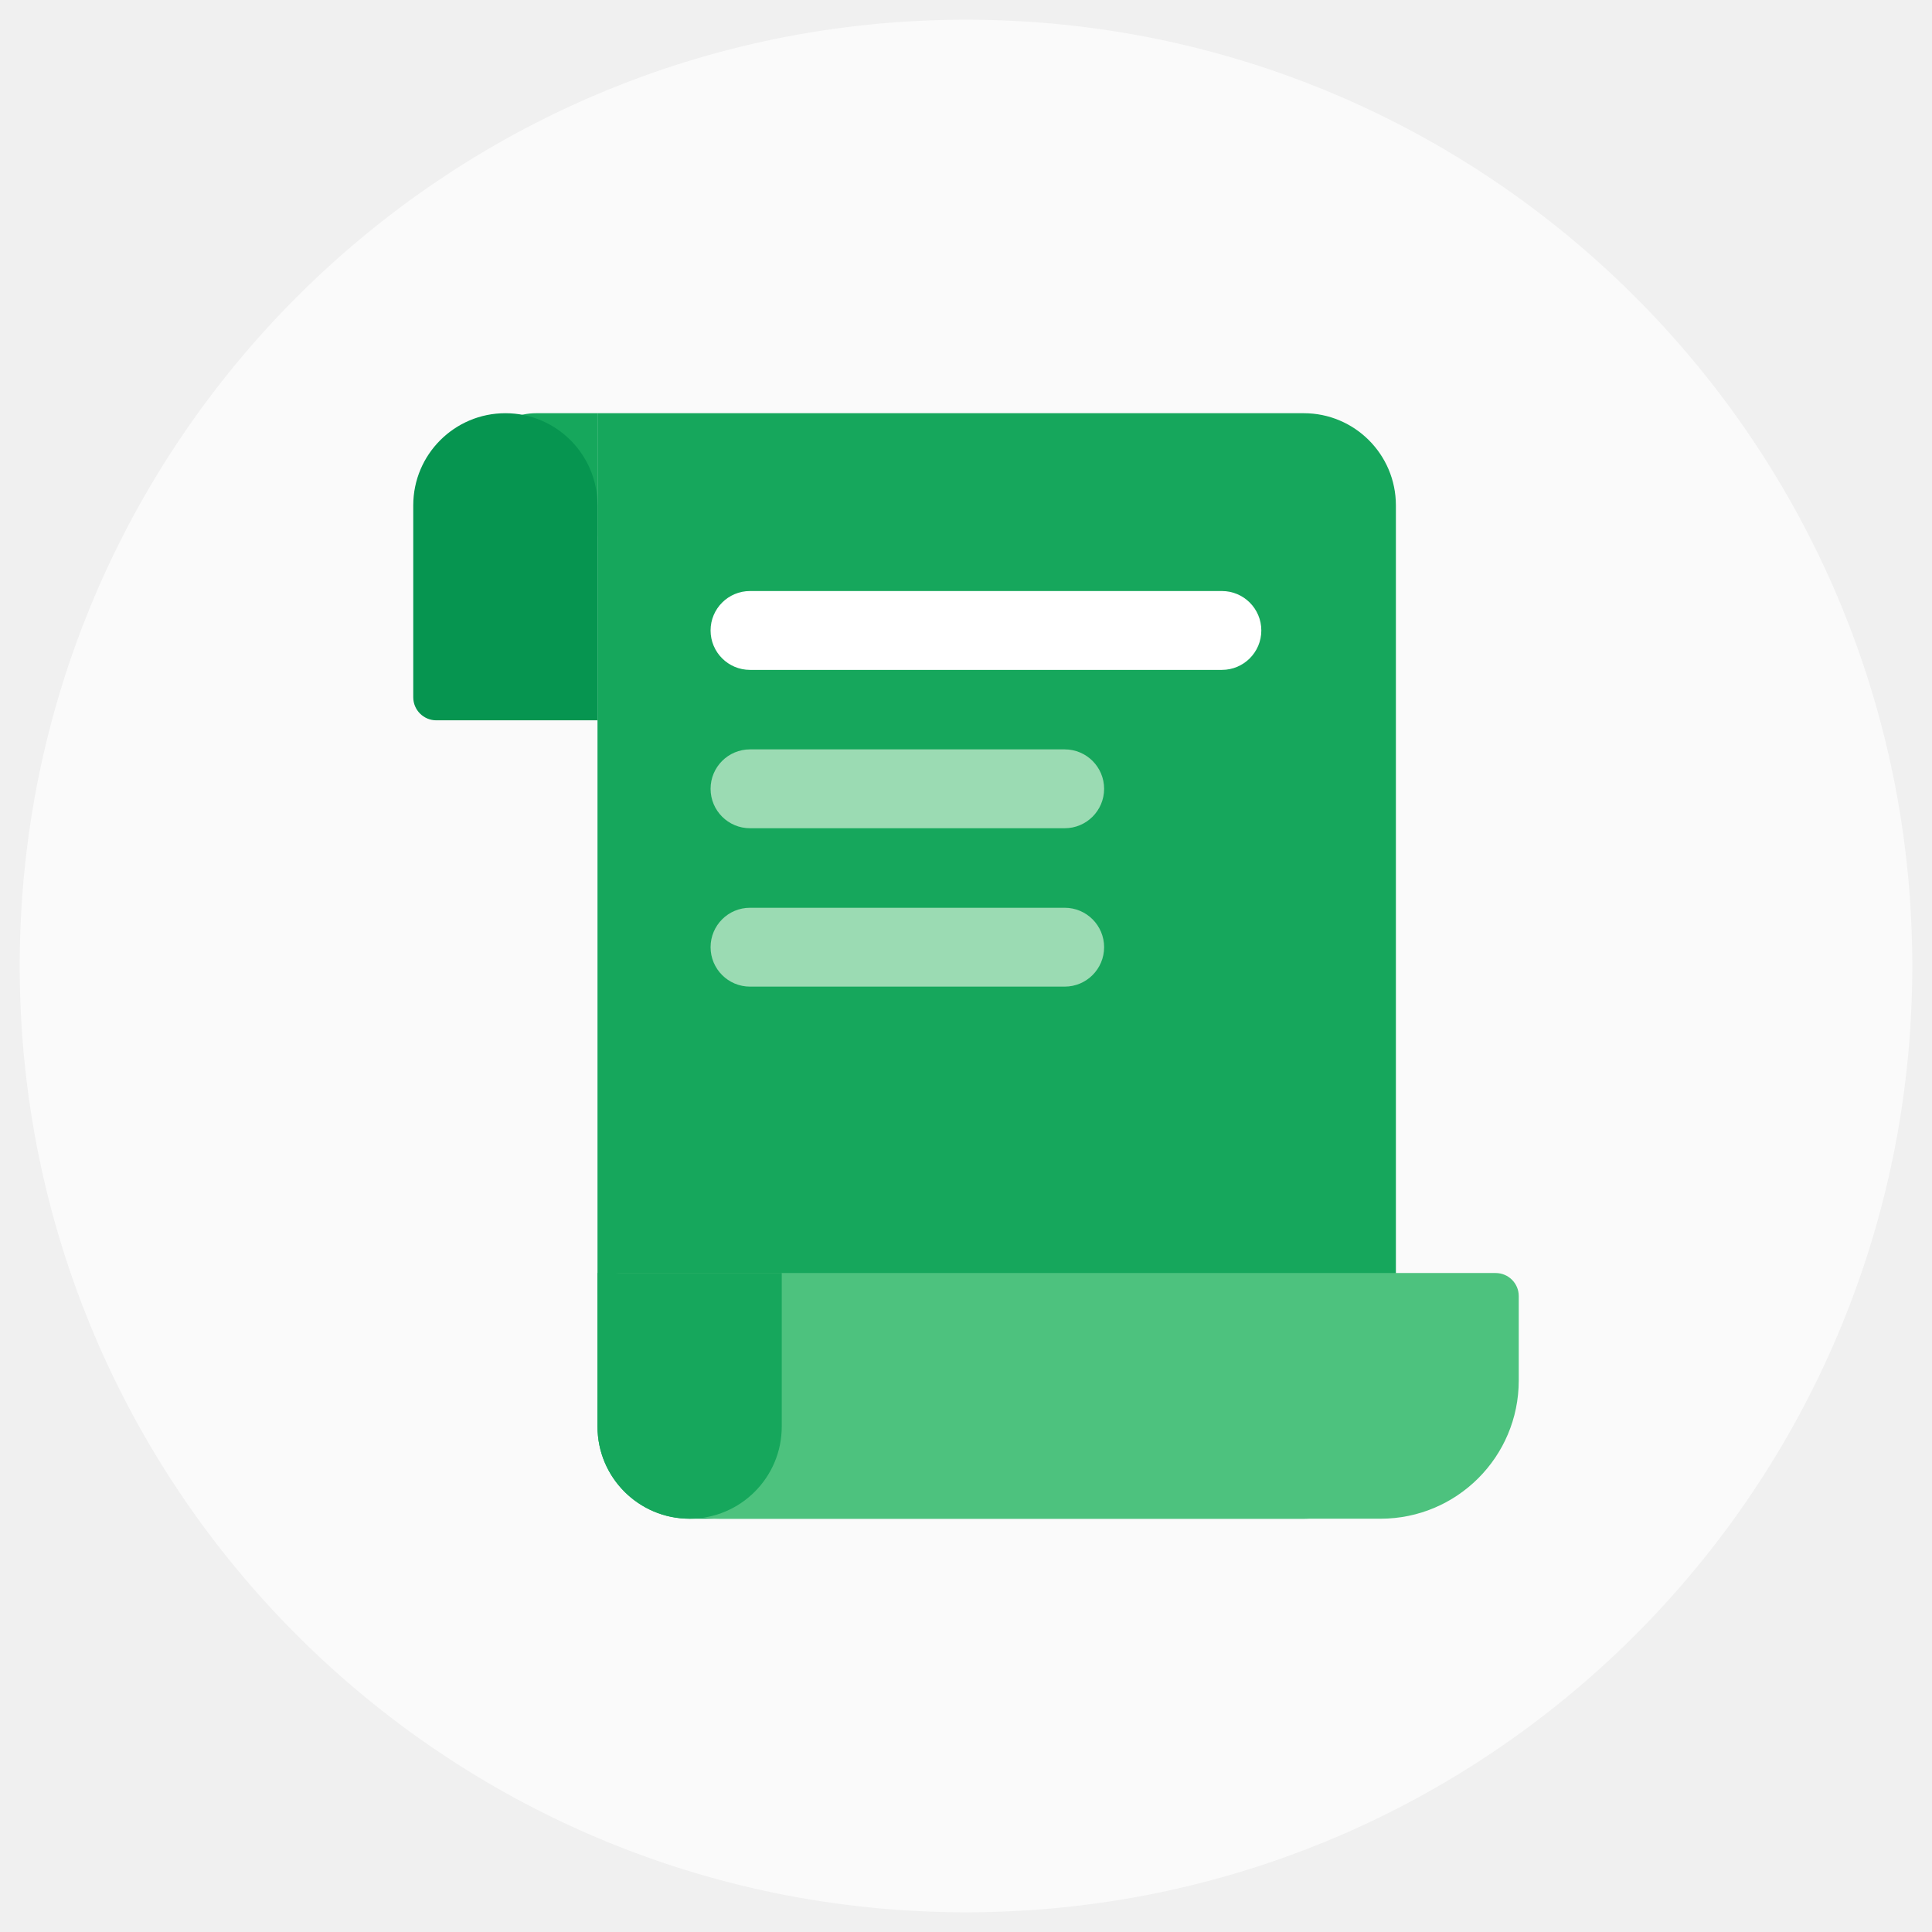
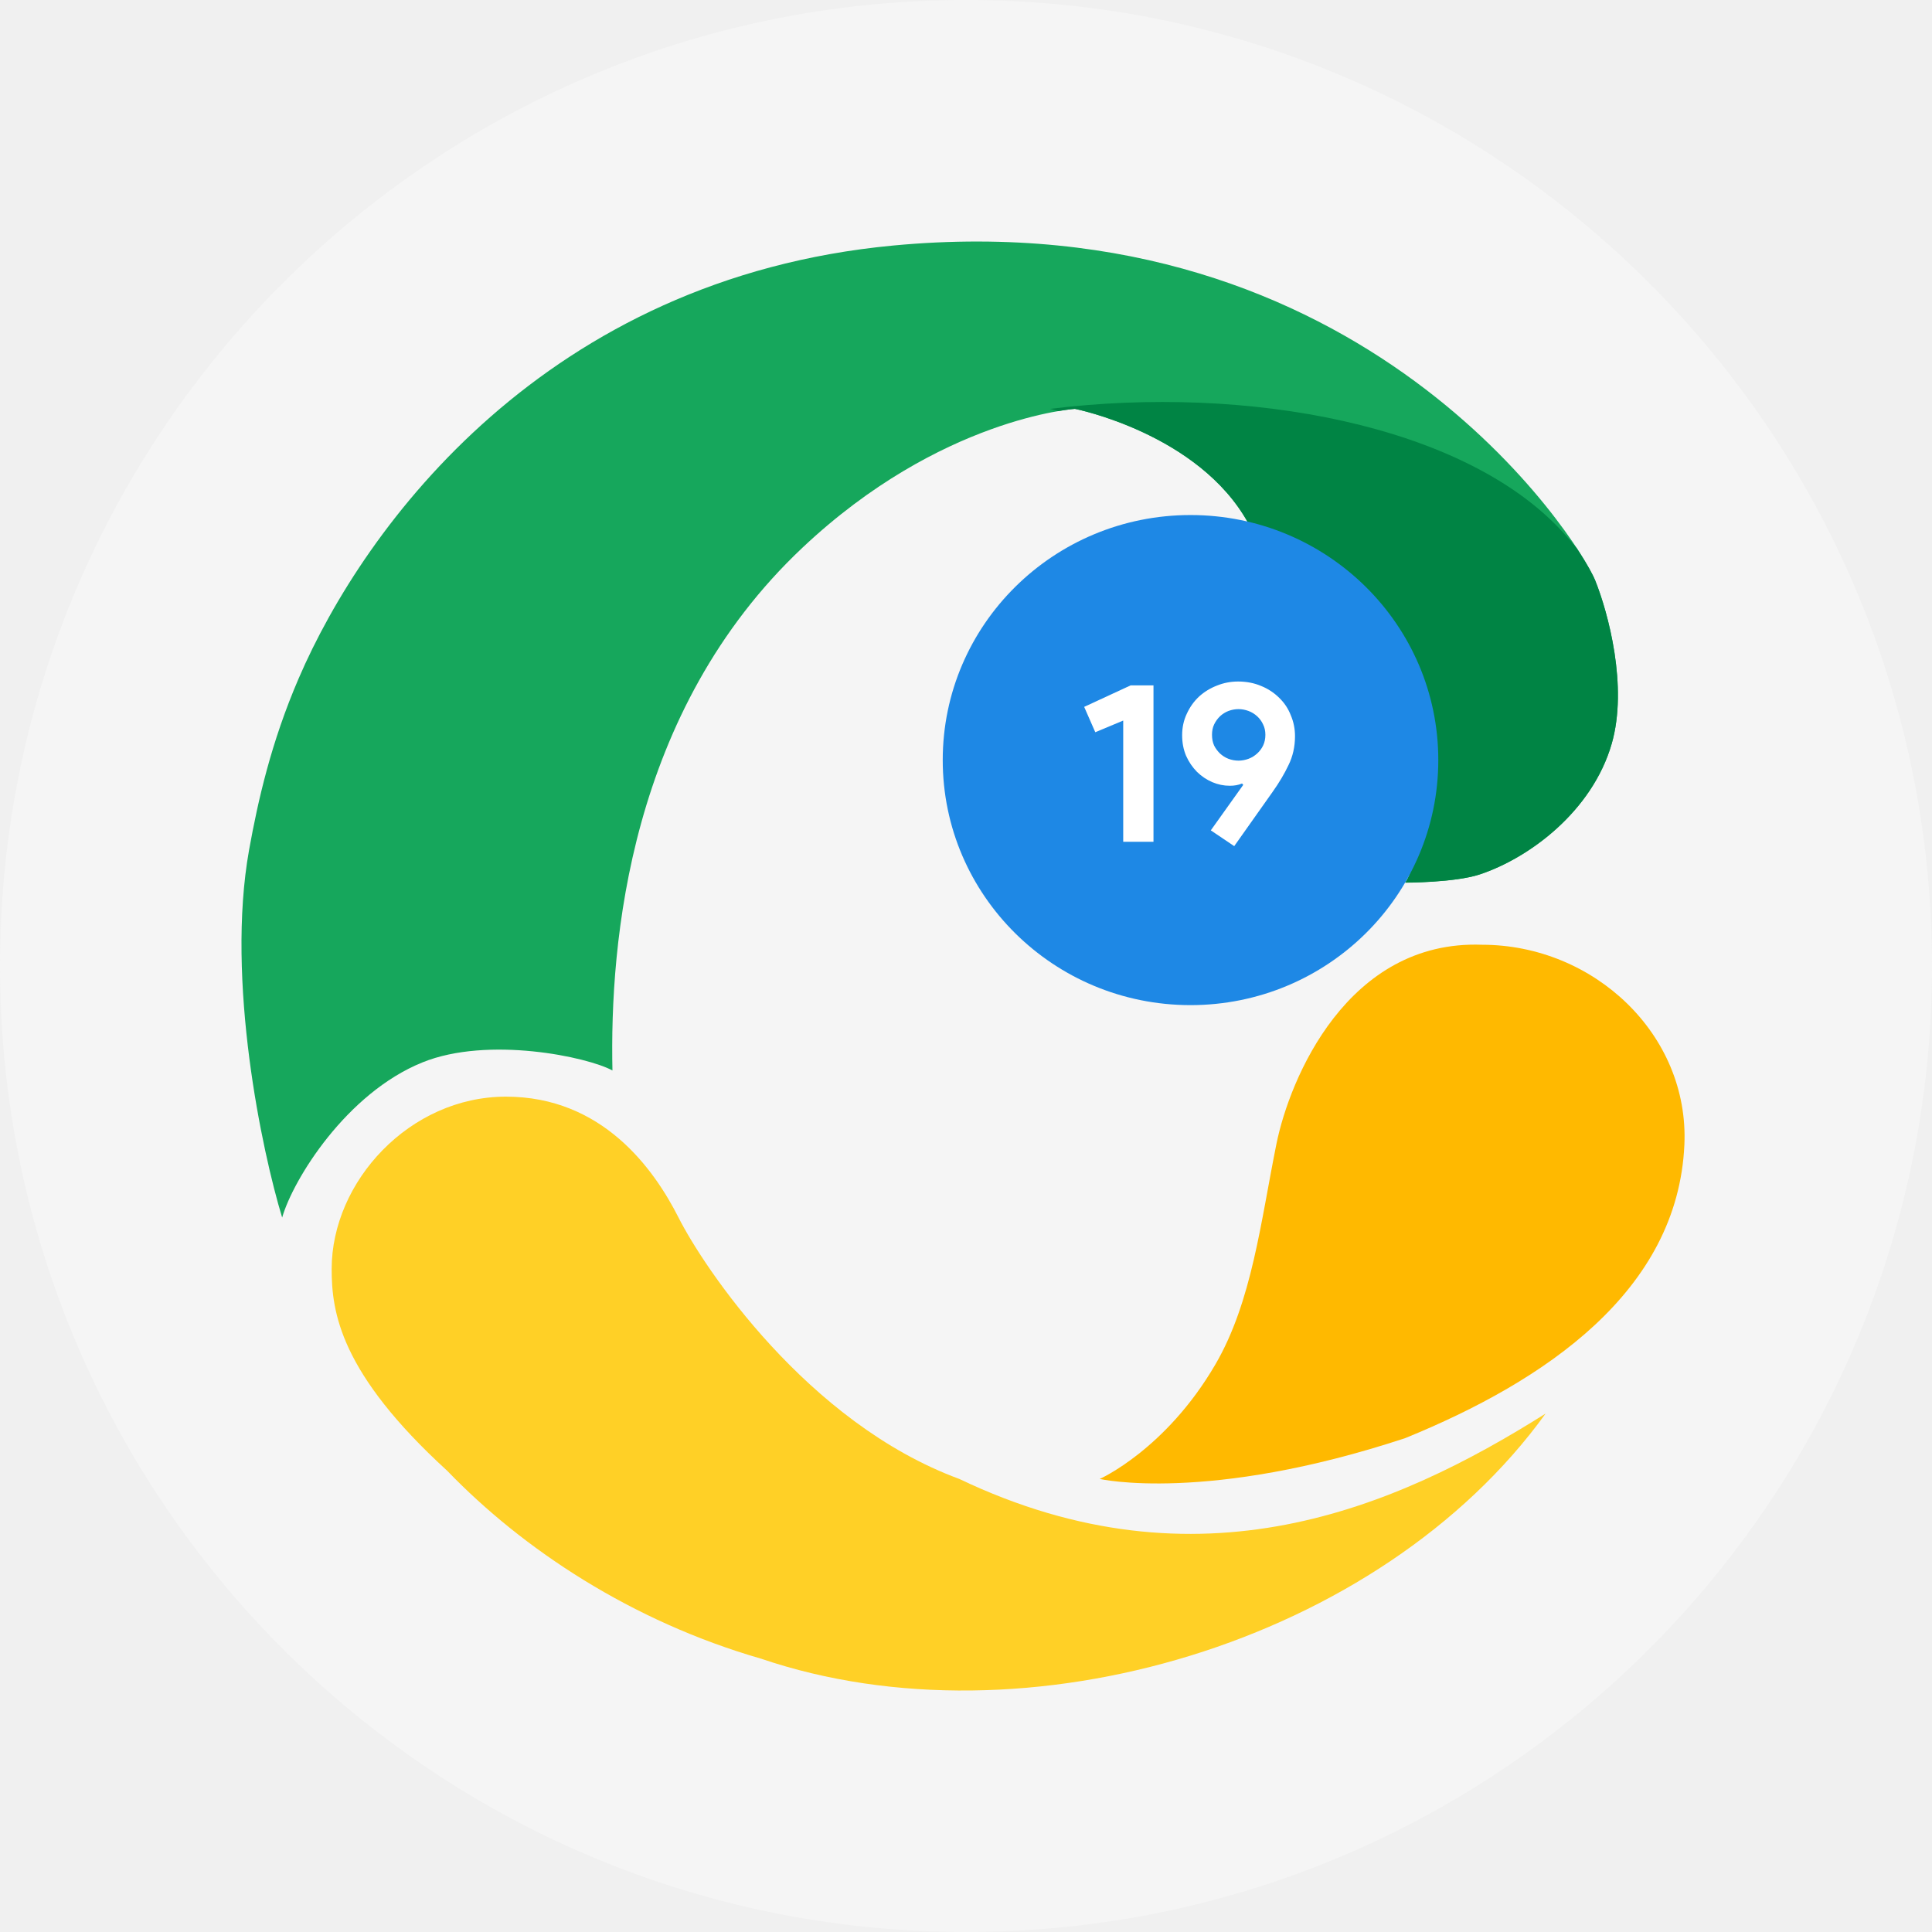
- <svg xmlns="http://www.w3.org/2000/svg" width="49" height="49" viewBox="0 0 49 49" fill="none">
-   <rect x="0.5" y="0.5" width="48" height="48" rx="24" fill="#FAFAFA" />
-   <g clip-path="url(#clip0_15652_157237)">
-     <path d="M15.154 10.48H33.067C34.357 10.48 35.403 11.527 35.403 12.817V36.181C35.403 37.471 34.357 38.518 33.067 38.518H17.491C16.2 38.518 15.154 37.471 15.154 36.181V10.48Z" fill="#16A75C" />
-     <rect x="18.022" y="14.99" width="13.968" height="2" rx="1" fill="white" />
-     <rect x="18.022" y="19.006" width="9.981" height="2" rx="1" fill="#9BDBB3" />
-     <rect x="18.022" y="23.023" width="9.981" height="2" rx="1" fill="#9BDBB3" />
-     <path d="M15.154 32.871C15.154 32.549 15.416 32.287 15.738 32.287H37.934C38.257 32.287 38.519 32.549 38.519 32.871V35.013C38.519 36.949 36.95 38.518 35.014 38.518H18.27C16.549 38.518 15.154 37.123 15.154 35.402V32.871Z" fill="#4DC27E" />
-     <path d="M15.154 32.287H19.827V36.181C19.827 37.471 18.781 38.518 17.491 38.518C16.2 38.518 15.154 37.471 15.154 36.181V32.287Z" fill="#16A75C" />
-     <path d="M12.039 12.038C12.039 11.178 12.736 10.48 13.597 10.48H15.154V13.596H12.039V12.038Z" fill="#16A75C" />
-     <path d="M10.481 12.817C10.481 11.527 11.527 10.48 12.818 10.48C14.108 10.48 15.154 11.527 15.154 12.817V18.269H11.066C10.743 18.269 10.481 18.007 10.481 17.684V12.817Z" fill="#069550" />
+ <svg xmlns="http://www.w3.org/2000/svg" width="24" height="24" viewBox="0 0 24 24" fill="none">
+   <g clip-path="url(#clip0_159_74311)">
+     <circle cx="12" cy="12" r="12" fill="#F5F5F5" />
+     <path d="M5.249 13.197C4.303 13.579 3.641 14.651 3.505 15.125C3.256 14.307 2.803 12.182 3.094 10.559C3.204 9.949 3.367 9.224 3.71 8.428C4.53 6.523 6.787 3.456 11.096 3.05C16.943 2.499 19.611 6.703 19.816 7.21C19.977 7.61 20.226 8.529 20.021 9.239C19.778 10.08 18.995 10.66 18.38 10.863C18.072 10.964 17.456 10.964 17.456 10.964C17.662 10.66 17.538 10.12 17.559 9.544C17.577 9.062 17.744 8.886 17.559 8.428C17.337 7.875 17.194 7.496 16.738 7.109C16.289 6.728 15.747 6.534 15.507 6.5C14.892 5.384 13.353 5.079 13.353 5.079C13.353 5.079 11.682 5.189 9.968 6.804C7.813 8.834 7.574 11.709 7.608 13.298C7.3 13.129 6.065 12.867 5.249 13.197Z" fill="#16A75C" />
+     <path d="M8.429 15.125C8.736 15.734 10.022 17.674 11.917 18.372C14.892 19.793 17.335 18.735 19.2 17.56C17.148 20.402 12.737 21.721 9.455 20.605C7.846 20.141 6.496 19.246 5.556 18.271C4.223 17.053 4.12 16.299 4.12 15.764C4.12 14.678 5.089 13.623 6.285 13.623C7.48 13.623 8.121 14.516 8.429 15.125Z" fill="#FFD026" />
+     <path fill-rule="evenodd" clip-rule="evenodd" d="M19.588 6.811C19.712 7 19.788 7.14 19.816 7.21C19.977 7.61 20.226 8.529 20.021 9.24C19.778 10.08 18.995 10.66 18.38 10.863C18.072 10.965 17.456 10.965 17.456 10.965C17.597 10.756 17.583 10.437 17.567 10.072C17.56 9.904 17.552 9.726 17.559 9.544C17.565 9.382 17.588 9.255 17.608 9.139C17.649 8.912 17.681 8.732 17.559 8.428C17.552 8.409 17.544 8.391 17.537 8.373C17.327 7.85 17.179 7.483 16.738 7.109C16.289 6.728 15.747 6.534 15.507 6.5C14.892 5.384 13.353 5.079 13.353 5.079C13.353 5.079 13.278 5.084 13.145 5.107C13.081 5.089 13.045 5.079 13.045 5.079C15.507 4.775 18.187 5.281 19.405 6.601C19.47 6.672 19.531 6.741 19.588 6.811Z" fill="#008444" />
+     <ellipse cx="14.789" cy="9.442" rx="3.078" ry="3.044" fill="#1E88E5" />
+     <path d="M13.953 10.457V8.951L13.606 9.096L13.468 8.781L14.045 8.514H14.329V10.457H13.953Z" fill="white" />
+     <path d="M15.277 9.761C15.202 9.761 15.13 9.746 15.059 9.716C14.988 9.685 14.925 9.643 14.869 9.588C14.813 9.531 14.768 9.465 14.734 9.389C14.701 9.311 14.685 9.226 14.685 9.133C14.685 9.037 14.704 8.948 14.743 8.866C14.781 8.783 14.832 8.712 14.895 8.653C14.96 8.594 15.034 8.549 15.116 8.517C15.2 8.483 15.288 8.466 15.38 8.466C15.486 8.466 15.581 8.485 15.668 8.522C15.756 8.558 15.83 8.608 15.892 8.67C15.955 8.731 16.003 8.803 16.035 8.886C16.07 8.968 16.087 9.054 16.087 9.145C16.087 9.275 16.06 9.396 16.006 9.505C15.955 9.613 15.889 9.724 15.808 9.838L15.332 10.511L15.041 10.315L15.444 9.75L15.429 9.733C15.385 9.752 15.334 9.761 15.277 9.761ZM15.386 8.809C15.342 8.809 15.3 8.817 15.26 8.832C15.221 8.847 15.187 8.869 15.156 8.897C15.126 8.926 15.101 8.96 15.082 9C15.064 9.038 15.056 9.08 15.056 9.128C15.056 9.177 15.064 9.221 15.082 9.261C15.101 9.299 15.126 9.332 15.156 9.361C15.187 9.389 15.221 9.411 15.26 9.426C15.3 9.441 15.342 9.449 15.386 9.449C15.428 9.449 15.469 9.441 15.51 9.426C15.55 9.411 15.585 9.389 15.616 9.361C15.648 9.332 15.673 9.299 15.691 9.261C15.71 9.221 15.719 9.177 15.719 9.128C15.719 9.08 15.71 9.038 15.691 9C15.673 8.96 15.648 8.926 15.616 8.897C15.585 8.869 15.55 8.847 15.51 8.832C15.469 8.817 15.428 8.809 15.386 8.809Z" fill="white" />
+     <path d="M20.924 14.222C20.842 16.038 19.2 17.154 17.456 17.865C14.994 18.677 13.661 18.372 13.661 18.372C13.661 18.372 14.48 18.009 15.097 16.951C15.553 16.169 15.661 15.177 15.856 14.212C16.02 13.4 16.738 11.675 18.41 11.736C19.798 11.736 20.986 12.85 20.924 14.222Z" fill="#FFB900" />
  </g>
  <defs>
-     <clipPath id="clip0_15652_157237">
-       <rect width="28.037" height="28.037" fill="white" transform="translate(10.4814 10.4805)" />
+     <clipPath id="clip0_159_74311">
+       <rect width="24" height="24" rx="12" fill="white" />
    </clipPath>
  </defs>
</svg>
